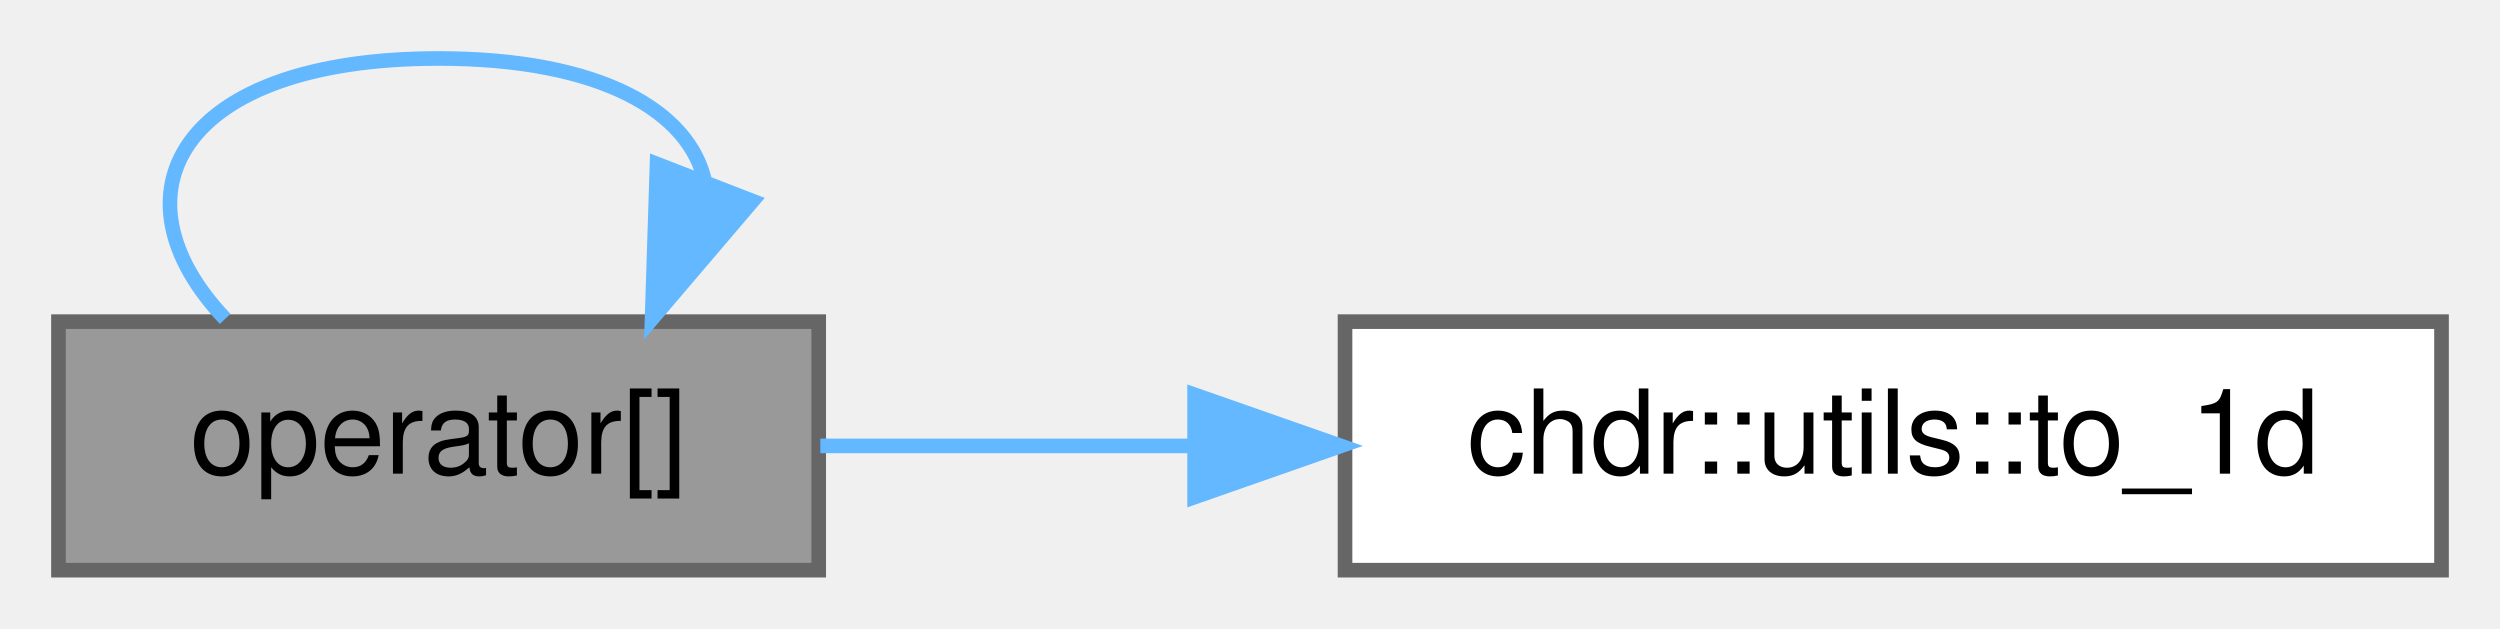
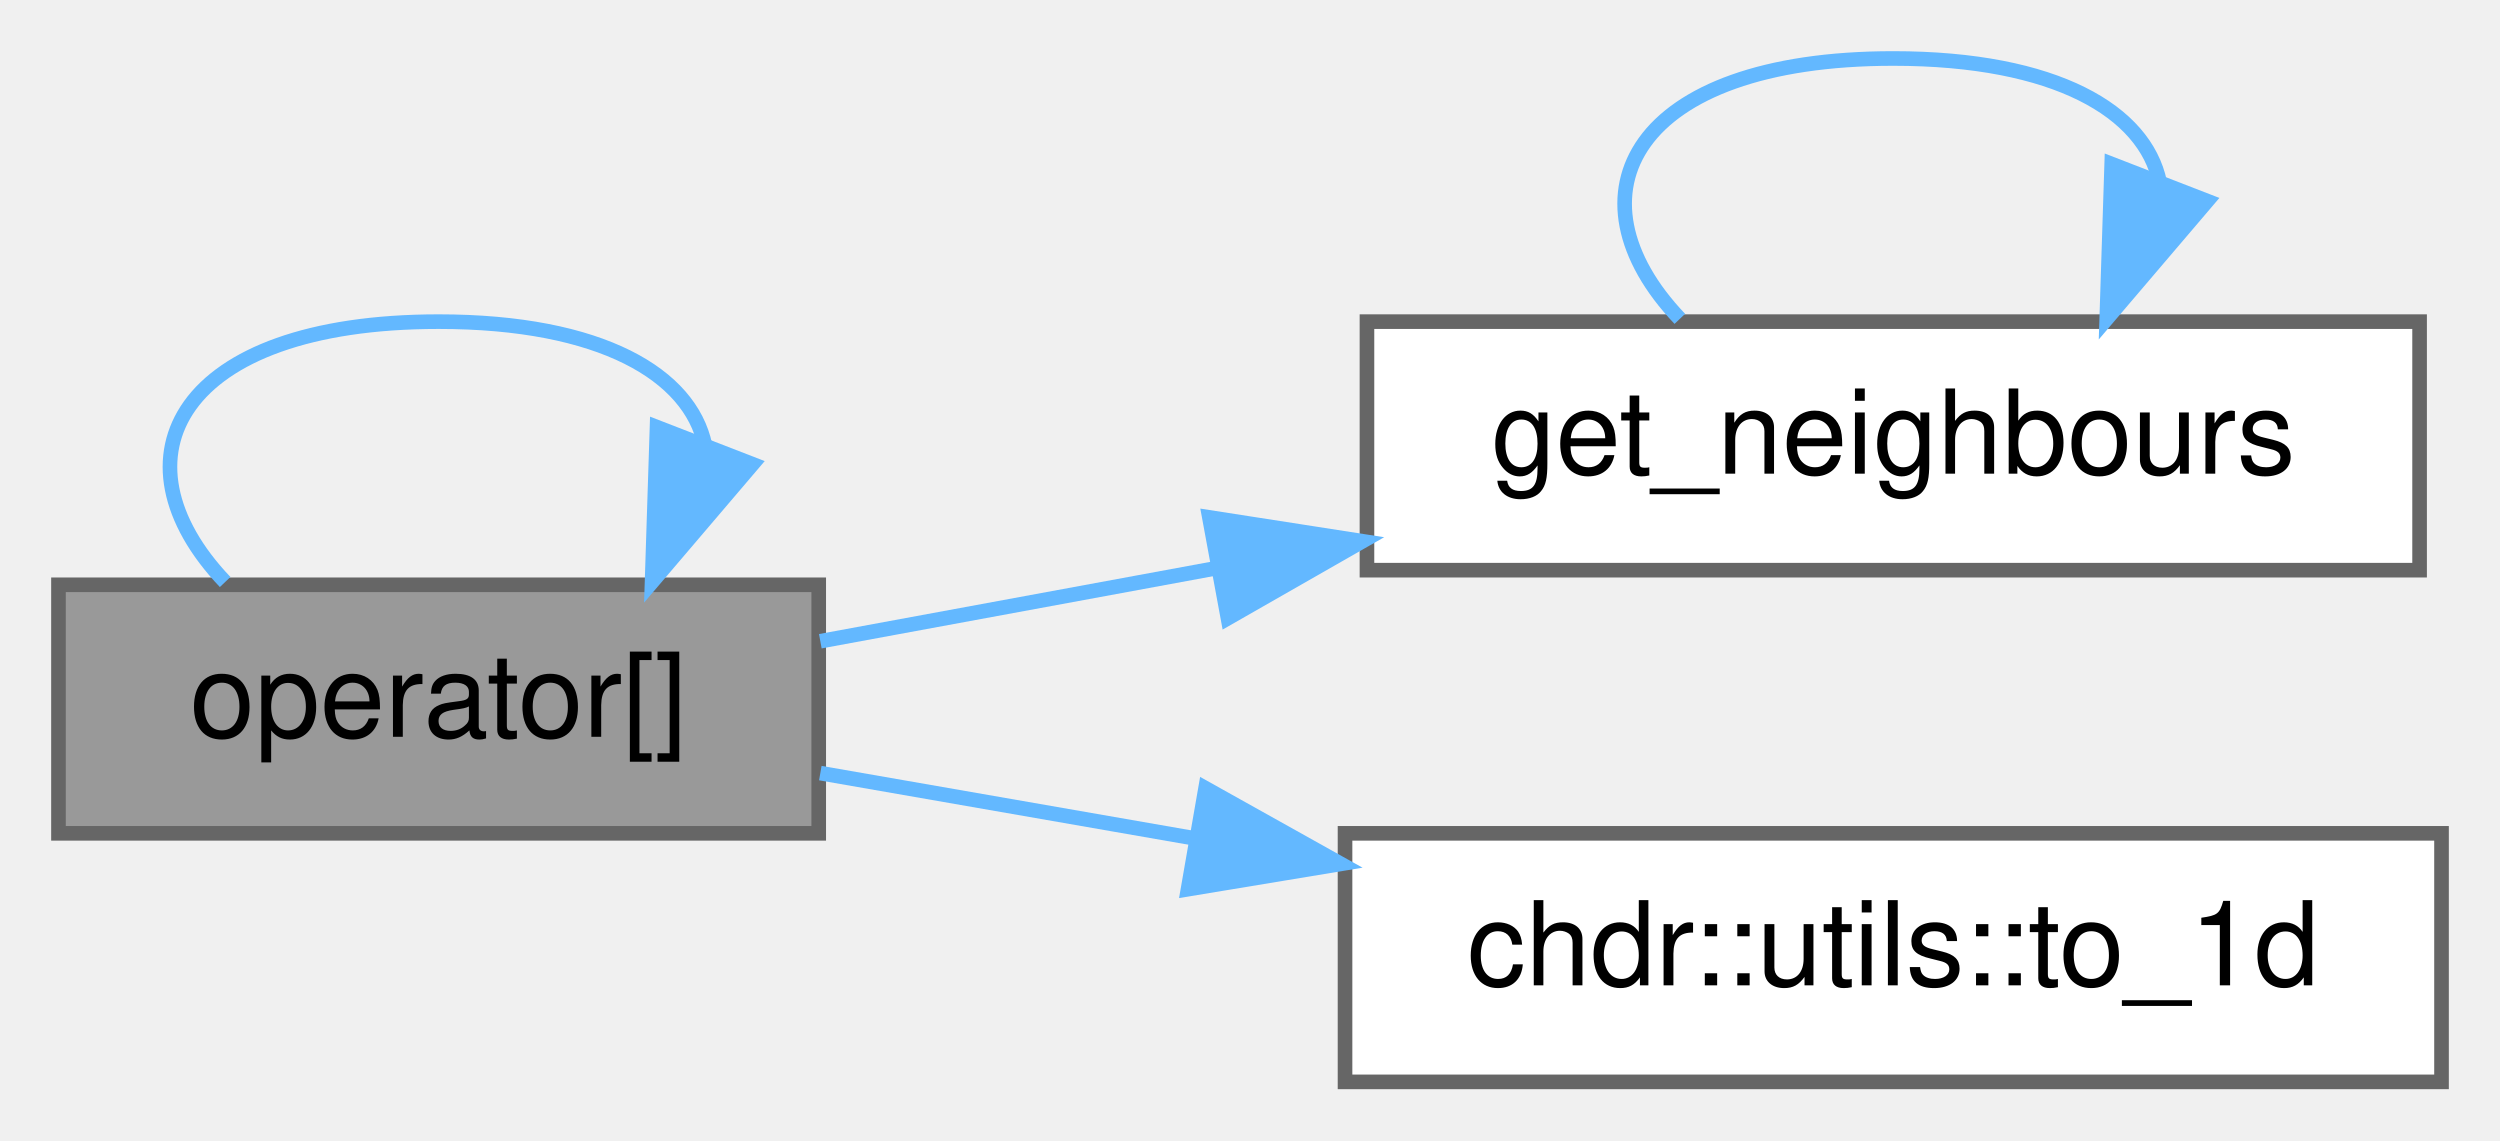
- <svg xmlns="http://www.w3.org/2000/svg" xmlns:xlink="http://www.w3.org/1999/xlink" width="171pt" height="43pt" viewBox="0.00 0.00 171.00 43.00">
-   <g id="graph0" class="graph" transform="scale(1 1) rotate(0) translate(4 39)">
+ <svg xmlns="http://www.w3.org/2000/svg" xmlns:xlink="http://www.w3.org/1999/xlink" width="171pt" height="78pt" viewBox="0.00 0.00 171.00 78.00">
+   <g id="graph0" class="graph" transform="scale(1 1) rotate(0) translate(4 74)">
    <g id="Node000001" class="node">
      <g id="a_Node000001">
        <a xlink:title="Retrieves the node at a specified coordinate.">
-           <polygon fill="#999999" stroke="#666666" points="52,-17 0,-17 0,0 52,0 52,-17" />
-           <text text-anchor="middle" x="26" y="-6.6" font-family="Helvetica,sans-Serif" font-size="8.00">operator[]</text>
+           <polygon fill="#999999" stroke="#666666" points="52,-34 0,-34 0,-17 52,-17 52,-34" />
+           <text text-anchor="middle" x="26" y="-23.6" font-family="Helvetica,sans-Serif" font-size="8.00">operator[]</text>
        </a>
      </g>
    </g>
-     <g id="edge1_Node000001_Node000001" class="edge">
-       <g id="a_edge1_Node000001_Node000001">
+     <g id="edge3_Node000001_Node000001" class="edge">
+       <g id="a_edge3_Node000001_Node000001">
        <a xlink:title=" ">
-           <path fill="none" stroke="#63b8ff" d="M11.4,-17.19C3.33,-25.67 8.2,-35 26,-35 37.13,-35 43.2,-31.36 44.22,-26.55" />
-           <polygon fill="#63b8ff" stroke="#63b8ff" points="47.47,-25.25 40.6,-17.19 40.94,-27.78 47.47,-25.25" />
+           <path fill="none" stroke="#63b8ff" d="M11.4,-34.19C3.33,-42.67 8.2,-52 26,-52 37.13,-52 43.2,-48.36 44.22,-43.55" />
+           <polygon fill="#63b8ff" stroke="#63b8ff" points="47.47,-42.25 40.6,-34.19 40.94,-44.78 47.47,-42.25" />
        </a>
      </g>
    </g>
    <g id="Node000002" class="node">
      <g id="a_Node000002">
+         <a xlink:href="../../dd/de3/classchdr_1_1mazes_1_1grid_a0abdfb4af71cccf812fb2b7150f0cc72.html#a0abdfb4af71cccf812fb2b7150f0cc72" target="_top" xlink:title="Retrieves the neighbours of a node within the grid.">
+           <polygon fill="white" stroke="#666666" points="161.5,-52 89.5,-52 89.5,-35 161.5,-35 161.5,-52" />
+           <text text-anchor="middle" x="125.5" y="-41.6" font-family="Helvetica,sans-Serif" font-size="8.00">get_neighbours</text>
+         </a>
+       </g>
+     </g>
+     <g id="edge1_Node000001_Node000002" class="edge">
+       <g id="a_edge1_Node000001_Node000002">
+         <a xlink:title=" ">
+           <path fill="none" stroke="#63b8ff" d="M52.11,-30.14C60.4,-31.67 69.89,-33.42 79.21,-35.14" />
+           <polygon fill="#63b8ff" stroke="#63b8ff" points="78.72,-38.61 89.19,-36.98 79.99,-31.72 78.72,-38.61" />
+         </a>
+       </g>
+     </g>
+     <g id="Node000003" class="node">
+       <g id="a_Node000003">
        <a xlink:href="../../d2/dcb/structchdr_1_1utils_a5741e93a4c4f5630e7c86bda862cf611.html#a5741e93a4c4f5630e7c86bda862cf611" target="_top" xlink:title="Maps a multidimensional index to a one-dimensional array index.">
          <polygon fill="white" stroke="#666666" points="163,-17 88,-17 88,0 163,0 163,-17" />
          <text text-anchor="middle" x="125.5" y="-6.6" font-family="Helvetica,sans-Serif" font-size="8.00">chdr::utils::to_1d</text>
        </a>
      </g>
    </g>
-     <g id="edge2_Node000001_Node000002" class="edge">
-       <g id="a_edge2_Node000001_Node000002">
+     <g id="edge4_Node000001_Node000003" class="edge">
+       <g id="a_edge4_Node000001_Node000003">
        <a xlink:title=" ">
-           <path fill="none" stroke="#63b8ff" d="M52.11,-8.5C59.9,-8.5 68.74,-8.5 77.51,-8.5" />
-           <polygon fill="#63b8ff" stroke="#63b8ff" points="77.71,-12 87.71,-8.5 77.71,-5 77.71,-12" />
+           <path fill="none" stroke="#63b8ff" d="M52.11,-21.12C59.98,-19.75 68.94,-18.19 77.8,-16.64" />
+           <polygon fill="#63b8ff" stroke="#63b8ff" points="78.46,-20.08 87.71,-14.91 77.26,-13.18 78.46,-20.08" />
+         </a>
+       </g>
+     </g>
+     <g id="edge2_Node000002_Node000002" class="edge">
+       <g id="a_edge2_Node000002_Node000002">
+         <a xlink:title=" ">
+           <path fill="none" stroke="#63b8ff" d="M110.9,-52.19C102.83,-60.67 107.7,-70 125.5,-70 136.63,-70 142.7,-66.36 143.72,-61.55" />
+           <polygon fill="#63b8ff" stroke="#63b8ff" points="146.97,-60.25 140.1,-52.19 140.44,-62.78 146.97,-60.25" />
        </a>
      </g>
    </g>
  </g>
</svg>
